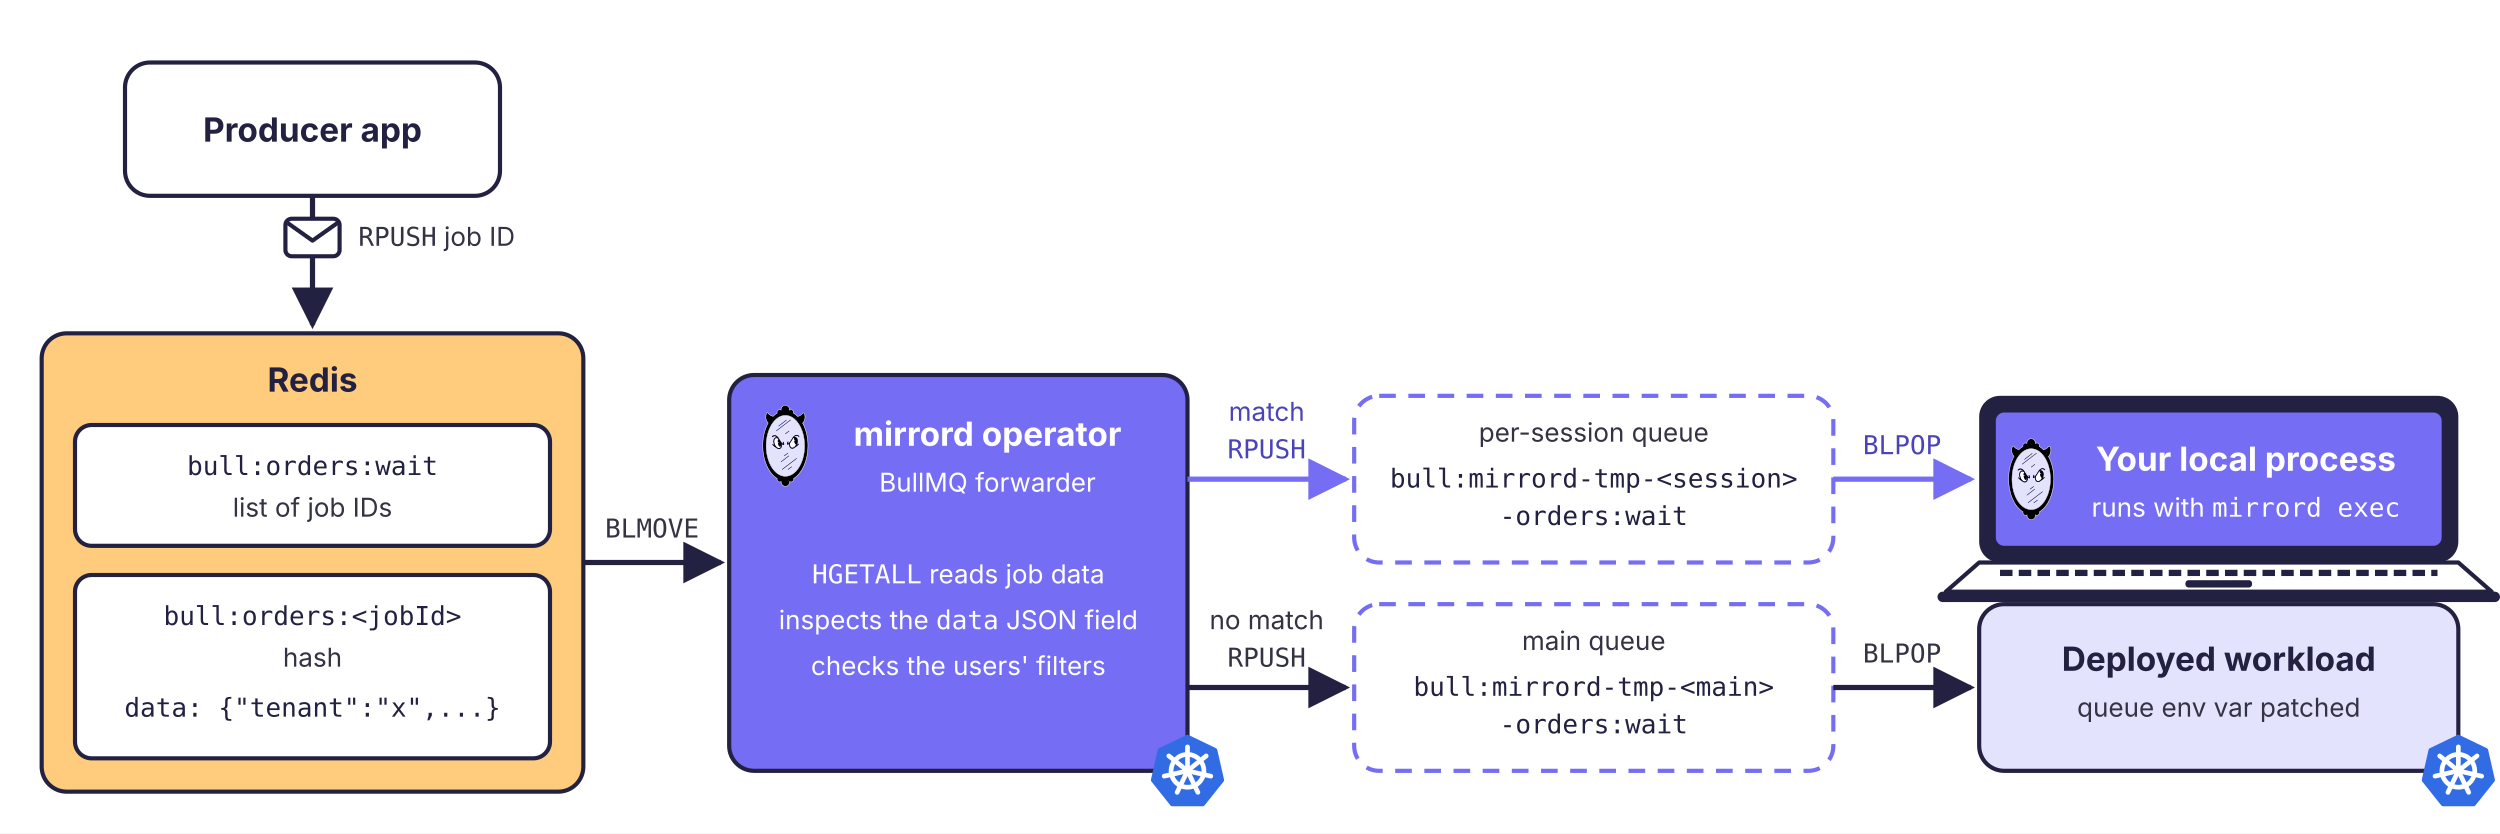
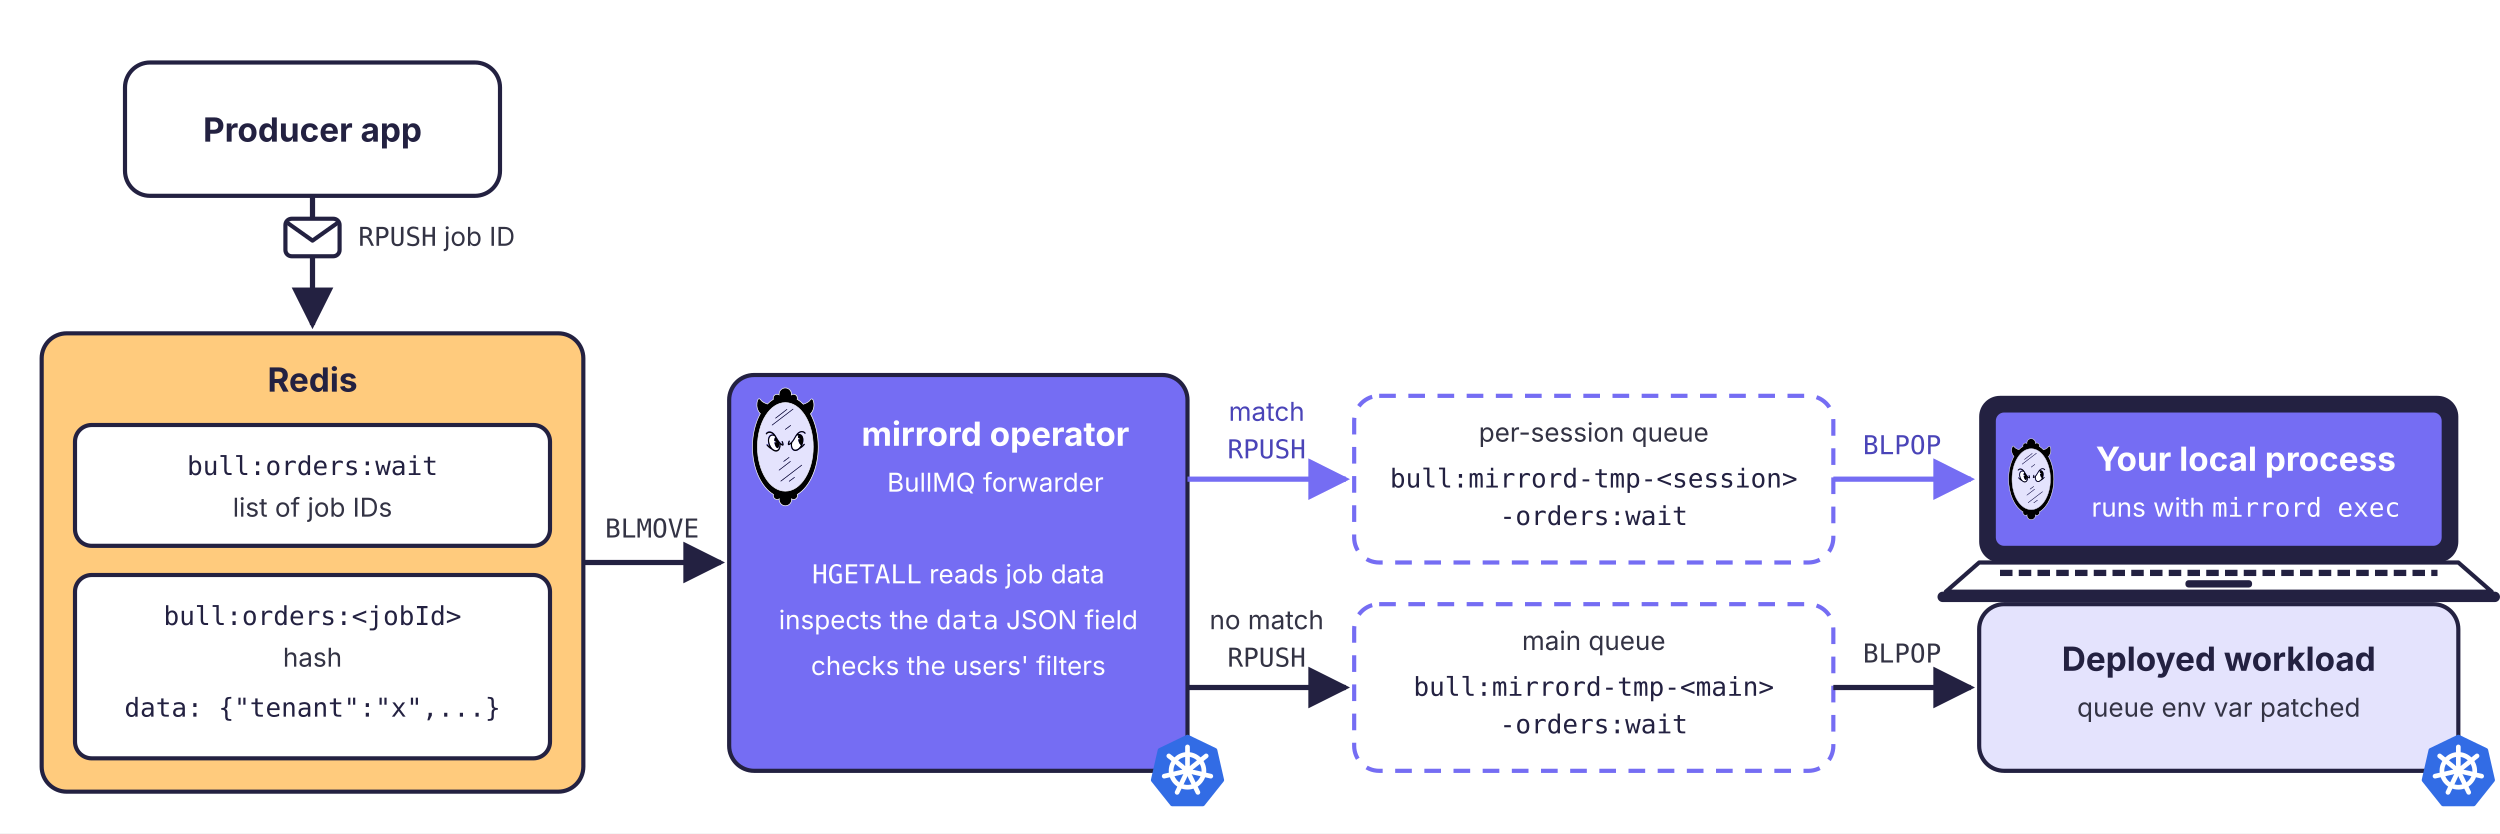
<svg xmlns="http://www.w3.org/2000/svg" viewBox="0 0 1200 400" width="1200" height="400" font-family="Inter, Helvetica, Arial, sans-serif" role="img" aria-labelledby="t d">
  <defs>
    <marker id="arrow" viewBox="0 0 10 10" refX="9" refY="5" markerWidth="8" markerHeight="8" orient="auto-start-reverse">
      <path d="M0 0 L10 5 L0 10 z" fill="#232141" />
    </marker>
    <marker id="arrow-purple" viewBox="0 0 10 10" refX="9" refY="5" markerWidth="8" markerHeight="8" orient="auto-start-reverse">
      <path d="M0 0 L10 5 L0 10 z" fill="#756DF3" />
    </marker>
    <symbol id="k8s" viewBox="0 0 32 32">
      <polygon points="16.00,1.60 27.73,7.25 30.62,19.94 22.51,30.11 9.49,30.11 1.38,19.94 4.27,7.25" fill="#326CE5" stroke="#326CE5" stroke-width="2" stroke-linejoin="round" />
      <g fill="none" stroke="#ffffff" stroke-width="2" stroke-linecap="round">
        <circle cx="16" cy="16" r="7" />
        <line x1="16.00" y1="13.40" x2="16.00" y2="5.80" />
        <line x1="18.03" y1="14.38" x2="23.97" y2="9.64" />
        <line x1="18.53" y1="16.58" x2="25.94" y2="18.27" />
        <line x1="17.13" y1="18.34" x2="20.43" y2="25.19" />
        <line x1="14.87" y1="18.34" x2="11.57" y2="25.19" />
        <line x1="13.47" y1="16.58" x2="6.06" y2="18.27" />
        <line x1="13.97" y1="14.38" x2="8.03" y2="9.64" />
      </g>
      <circle cx="16" cy="16" r="2.4" fill="#ffffff" />
    </symbol>
    <symbol id="mirrord" viewBox="97 61 391 696">
      <path fill="#ffffff" d="M255.6,387c4.1,19.1-0.9,36.1-12,40.5c-8.2,3.2-17.8,0-26.5-8.2c-0.3-0.6-0.9-0.9-1.5-1.2c0,0,0,0-0.3-0.3 c-5.5-5.6-10.5-13.2-14-22c-4.7-11.5-6.1-23.2-4.4-33.5c1.8-9.4,6.1-16.1,12.8-18.8c5.5-2.3,12.5-1.5,19.3,2.6 c1.5,2.3,2.6,4.4,3.8,6.2c-4.1,2.6-6.4,10.3-6.4,20.3l3.2,1.8l11.1,6.5l-12.5,1.5h-0.9c0.3,1.2,0.3,2.3,0.6,3.5 c3.2,17.9,12,31.1,19,29.7c6.4-1.2,9.6-14.4,7.6-30.2C255.3,386.4,255.6,386.7,255.6,387z" />
      <path fill="#ffffff" d="M384,398.4c-3.2,6.8-7.3,12.3-12,17c0,0,0,0-0.3,0c-0.6,0.3-0.9,0.9-1.2,1.2c-8.7,7.9-18.4,11.5-26.5,8.2 c-11.1-4.7-16-21.4-12-40.5c1.5-1.8,3.2-3.8,4.7-5.6c5-6.5,9-13.2,12.8-20l1.2-2.1c1.2-1.8,2-3.8,3.2-5.6c1.2-2.1,2.6-4.4,4.4-7 c3.5-2.1,6.7-3.2,9.9-3.8c-2,4.7-2.3,10.3-2.3,15.3l3.2,1.8l11.1,6.5l-12.5,1.5h-0.9c0.3,1.2,0.3,2.3,0.6,3.8 C370.5,384.6,377.5,397,384,398.4z" />
      <path fill="#E4E3FD" d="M405,391.7c-1.5-1.2-3.8-0.9-5,0.6c-3.2,4.1-7,7.9-11.1,11.5c1.2-2.3,2.6-5,3.5-7.6 c5.3-12.6,6.7-25.8,4.7-37.3c-2.3-12-8.2-20.6-16.9-24.1c-4.1-1.8-8.8-2.1-13.7-1.2c4.4-4.4,10.2-8.5,17.5-10 c8.2-1.5,16.6,1.5,20.4,7.3c1.2,1.5,3.2,2.1,5,0.9c1.5-1.2,2-3.2,0.9-4.7c-5.5-8.2-16.6-12.3-27.4-10c-11.1,2.1-19.3,9.7-24.2,15.6 c-2,2.3-3.8,5-5.5,7.3c-2,2.9-3.5,5.6-5,8.2c-1.2,2.1-2.3,3.8-3.2,5.6l-1.2,2.1c-3.8,6.5-7.6,13.2-12.3,19.1 c-5.8,7.6-11.7,12.9-18.4,16.7c0.6-5,2-9.7,4.4-14.1c0.9-1.8,0.3-3.8-1.5-4.7c-1.7-0.9-3.8-0.3-4.7,1.5c-2.9,5.6-4.7,11.5-5.3,17.6 c0,0.9-0.3,3.5,1.5,5.6c1.2,1.2,2.3,1.8,4.1,1.8c1.5,0,2.9-0.3,4.4-1.5c2.6-1.5,5.3-3.2,7.9-5.3c-1.7,18.5,5,34.1,17.5,39.3 c2.9,1.2,5.8,1.8,8.8,1.8c8.5,0,17.5-4.4,25.4-12c11.4-6.2,21.6-14.4,29.5-24.7C406.7,395.2,406.4,392.8,405,391.7z M292.1,149.1 c90.1,0,163.6,116.6,163.6,259.6s-73.5,259.6-163.6,259.6c-90.4,0-163.6-116.6-163.6-259.6S201.9,149.1,292.1,149.1z M389.5,517.3 c0.9-0.6,0.9-1.8,0.3-2.3c-0.6-0.9-1.8-0.9-2.3-0.3l-122.5,93.7c-0.9,0.6-0.9,1.8-0.3,2.3c0.3,0.3,0.9,0.6,1.5,0.6 c0.3,0,0.9,0,1.2-0.3L389.5,517.3z M346.9,589c0.9-0.6,0.9-1.8,0.3-2.3c-0.6-0.9-1.8-0.9-2.3-0.3l-31.2,23.2 c-0.9,0.6-0.9,1.8-0.3,2.3c0.3,0.6,0.9,0.9,1.5,0.9c0.3,0,0.6-0.3,0.9-0.3L346.9,589z M338.2,189.1c0.9-0.6,0.9-1.8,0.3-2.3 c-0.6-0.9-1.8-0.9-2.3-0.3l-122.5,93.4c-0.9,0.6-0.9,1.8-0.3,2.3c0.3,0.3,0.9,0.6,1.5,0.6c0.3,0,0.9,0,0.9-0.3L338.2,189.1z M324.4,284.5c0.9-0.6,0.9-1.8,0.3-2.3c-0.6-0.9-1.7-0.9-2.3-0.3l-31.2,22.9c-0.9,0.6-0.9,1.8-0.3,2.3c0.3,0.6,0.9,0.6,1.5,0.6 c0.3,0,0.6,0,0.9-0.3L324.4,284.5z M322.7,495.9c0.9-0.6,0.9-1.8,0.3-2.3c-0.6-0.9-1.8-0.9-2.3-0.3l-66.2,50.8 c-0.9,0.6-0.9,1.8-0.3,2.3c0.3,0.3,0.9,0.6,1.5,0.6c0.3,0,0.6,0,0.9-0.3L322.7,495.9z M314.8,472.4c0.9-0.6,0.9-1.8,0.3-2.3 c-0.6-0.9-1.8-0.9-2.3-0.3L281.6,493c-0.9,0.6-0.9,1.8-0.3,2.3c0.3,0.6,0.9,0.9,1.5,0.9c0.3,0,0.9-0.3,0.9-0.3L314.8,472.4z M302.3,190.5c0.9-0.6,0.9-1.8,0.3-2.3c-0.6-0.9-1.7-0.9-2.3-0.3L234,239c-0.9,0.6-0.9,1.8-0.3,2.3c0.3,0.3,0.9,0.6,1.5,0.6 c0.3,0,0.9,0,1.2-0.3L302.3,190.5z M280.1,399.6c1.8-2.1,1.5-4.7,1.5-5.6c-0.6-6.2-2.3-12.3-5-17.9c-0.9-1.8-2.9-2.3-4.7-1.5 c-1.8,0.9-2.3,2.9-1.5,4.7c2.3,4.4,3.8,9.4,4.4,14.1c-6.4-3.8-12.5-9.4-18.4-16.7c-4.7-6.2-8.8-12.9-12.3-19.1l-1.5-2.3 c-1.2-1.8-2-3.8-3.2-5.6c-1.5-2.3-2.9-5.3-5-8.2c0,0,0,0,0-0.3c-1.5-2.3-3.5-5-5.5-7.3c-5-5.9-13.1-13.2-24.2-15.6 c-10.8-2.1-21.9,2.1-27.4,10c-1.2,1.5-0.6,3.8,0.9,4.7c1.5,1.2,3.8,0.6,4.7-0.9c4.1-5.9,12.5-8.8,20.4-7.3 c7.3,1.5,13.1,5.9,17.5,10c-4.7-0.9-9.3-0.3-13.7,1.2c-8.8,3.5-14.6,12-16.9,24.1c-2,11.5-0.3,24.7,4.7,37.3 c1.2,2.6,2.3,5.3,3.5,7.6c-4.1-3.5-7.9-7.3-11.1-11.5c-1.2-1.5-3.5-1.8-5-0.6c-1.5,1.2-1.8,3.5-0.6,5c8.2,10,18.4,18.5,29.5,24.7 c7.9,7.6,16.9,11.7,25.7,11.7c2.9,0,6.1-0.6,8.8-1.8c12.5-5.3,19-20.6,17.5-39.3c2.6,2.1,5,3.8,7.9,5.3c1.5,0.9,2.9,1.2,4.4,1.2 C277.8,401.4,279.2,400.8,280.1,399.6z" />
      <path d="M439.4,215.2c29.5,54,45.5,122.4,45.5,193.8c0,123.6-49,234.9-122.8,279.2c0.6,2.1,1.2,4.4,1.2,6.8 c0,12.3-10.2,22.6-22.5,22.6c-4.4,0-8.8-1.2-12.3-3.5c0.3,1.2,0.3,2.6,0.3,3.8c0,20.3-16.3,36.7-36.5,36.7s-36.5-16.4-36.5-36.7 c0-1.2,0-2.6,0.3-3.8c-3.5,2.3-7.9,3.5-12.3,3.5c-12.3,0-22.5-10-22.5-22.6c0-2.3,0.3-4.7,1.2-6.8C148.6,643.6,99.3,532.3,99.3,409 c0-71.9,16.3-140.9,46.4-195.3c-1.5-0.9-2.3-2.1-3.5-3.2c-9.9-11.2-15.5-26.4-16.9-42.6c-0.6-11.5,0.9-23.2,5-33.8 c0.6-1.8,2.6-6.8,7.6-7.3c5.3-0.6,8.5,3.8,11.4,7.9c1.2,1.5,2.3,2.9,2.9,3.8c5.5,5.3,12.5,9.7,21.6,13.8c4.4,2.1,9,3.8,13.4,5.3 c11.1-11.2,22.8-20.6,35-27.9c-0.6-2.3-1.2-4.4-1.2-6.8c0-12.3,10.2-22.6,22.5-22.6c4.4,0,8.8,1.2,12.3,3.5c0-1.2-0.3-2.6-0.3-3.8 c0-20.3,16.3-36.7,36.5-36.7c20.1,0,36.5,16.4,36.5,36.7c0,1.2,0,2.6-0.3,3.8c3.5-2.3,7.9-3.5,12.3-3.5c12.5,0,22.5,10.3,22.5,22.6 c0,2.3-0.3,4.7-1.2,6.8c12.5,7.6,24.8,17.3,36.2,29.1c4.7-1.5,9-3.2,13.7-5.3c9-4.1,16-8.5,21.6-13.8c0.9-0.9,2-2.3,2.9-3.8 c2.9-4.1,6.1-8.5,11.4-7.9c5,0.6,7,5.6,7.6,7.3c4.1,10.6,5.5,22.3,4.7,33.8c-1.2,15.9-7,31.4-16.9,42.6 C442.3,212.6,441.1,214,439.4,215.2z M455.7,409c0-143.3-73.5-259.6-163.6-259.6c-90.4,0-163.6,116.6-163.6,259.6 c0,143,73.5,259.6,163.6,259.6C382.5,668.6,455.7,552,455.7,409z" />
      <path fill="#ffffff" d="M292.4,756.6c-21.2,0-38.5-17.4-38.5-38.7c0-0.1,0-0.2,0-0.3c-3,1.3-6.5,2-10,2c-13.5,0-24.5-11-24.5-24.6 c0-2.2,0.2-4.2,0.7-5.9c-36.1-22.2-66.8-60.3-88.9-110.2C109,528.5,97.3,469.7,97.3,409c0-71.5,16.3-140.6,45.8-194.7 c-0.6-0.5-1.1-1-1.5-1.5c-0.3-0.3-0.5-0.6-0.8-0.8l-0.1-0.1c-9.7-10.9-15.9-26.4-17.4-43.7c-0.6-12.5,1.1-24.4,5.1-34.7 c0.8-2.3,3.2-7.9,9.2-8.6c6.5-0.7,10.4,4.7,13.2,8.7c1.1,1.4,2.2,2.8,2.9,3.7c5.3,5,11.9,9.2,20.9,13.3c3.5,1.7,7.6,3.3,12.1,4.8 c10.7-10.7,21.9-19.6,33.2-26.5c-0.5-1.9-0.9-3.7-0.9-5.8c0-13.3,11.2-24.6,24.5-24.6c3.5,0,6.9,0.7,10,2c0-0.1,0-0.2,0-0.3 c0-21.3,17.3-38.7,38.5-38.7c21.2,0,38.5,17.4,38.5,38.7c0,0.1,0,0.2,0,0.3c3-1.3,6.5-2,10-2c13.5,0,24.5,11,24.5,24.6 c0,2.2-0.2,4.2-0.7,5.9c12.2,7.6,23.8,16.9,34.3,27.6c3.7-1.2,7.6-2.7,12.3-4.8c9-4.1,15.7-8.4,21-13.4c0.7-0.7,1.8-2,2.6-3.4 l0.1-0.1c2.8-4,6.7-9.5,13.2-8.8c6,0.7,8.5,6.3,9.3,8.7c4,10.4,5.7,22.4,4.8,34.5c-1.2,16.6-7.5,32.4-17.2,43.5c-0.4,1-1.3,2-2.4,3 c29,53.9,44.9,122.4,44.9,193.3c0,60.9-11.7,119.7-33.9,170.2c-22,49.9-52.6,87.9-88.6,110c0.5,1.9,0.8,3.8,0.8,5.8 c0,13.3-11.2,24.6-24.5,24.6c-3.5,0-6.9-0.7-10-2c0,0.1,0,0.2,0,0.3C330.8,739.2,313.6,756.6,292.4,756.6z M259.4,709.5l-1.2,5 c-0.2,0.9-0.2,2.3-0.2,3.3c0,19.1,15.5,34.7,34.5,34.7s34.5-15.6,34.5-34.7c0-1.1,0-2.4-0.2-3.3l-1.2-5l4.3,2.9 c3.1,2.1,7,3.2,11.1,3.2c11.1,0,20.5-9.4,20.5-20.6c0-2.1-0.5-4.2-1.1-6.2l-0.4-1.5l1.3-0.8c72.9-43.8,121.8-155.3,121.8-277.5 c0-70.8-16.1-139.3-45.3-192.8l-0.9-1.6l1.5-1c1.6-1.1,2.3-2.2,2.4-2.5l0.1-0.4l0.3-0.3c9.3-10.4,15.2-25.5,16.4-41.4 c0.9-11.6-0.7-22.9-4.5-32.9c-0.6-1.7-2.3-5.6-6-6.1c-3.8-0.4-6.3,2.6-9.5,7c-0.9,1.5-2.1,3-3.2,4.1c-5.7,5.4-12.7,9.9-22.2,14.2 c-5.4,2.4-9.7,4-13.9,5.4l-1.2,0.4l-0.9-0.9c-10.9-11.3-23-21-35.8-28.8l-1.5-0.9l0.7-1.6c0.7-1.6,1-3.5,1-6 c0-11.4-9.2-20.6-20.5-20.6c-4.1,0-8.1,1.1-11.1,3.2l-4.3,2.9l1.2-5c0.2-0.9,0.2-2.3,0.2-3.3c0-19.1-15.5-34.7-34.5-34.7 c-19,0-34.5,15.6-34.5,34.7c0,0.5,0.1,1.1,0.1,1.7c0.1,0.7,0.2,1.4,0.2,2.1v3.8l-3.1-2.1c-3.1-2.1-7-3.2-11.1-3.2 c-11.1,0-20.5,9.4-20.5,20.6c0,1.9,0.4,3.6,0.9,5.6l0.5,2.1l-1.3,0.8c-11.8,7.1-23.5,16.4-34.6,27.6l-0.9,0.9l-1.2-0.4 c-5.1-1.7-9.7-3.5-13.6-5.4c-9.5-4.3-16.5-8.8-22.1-14.2l-0.2-0.2l-0.1-0.2c-0.5-0.8-1.7-2.2-2.8-3.6l-0.1-0.1 c-3.1-4.4-5.7-7.5-9.5-7.1c-3.7,0.4-5.4,4.3-5.9,6c-3.8,9.8-5.5,21.2-4.9,33c1.5,16.4,7.3,31.1,16.4,41.3c0.3,0.3,0.6,0.6,0.9,0.9 c0.7,0.8,1.4,1.5,2.2,2l1.6,1l-0.9,1.7c-29.7,53.8-46.1,122.8-46.1,194.3c0,121.9,49.2,233.4,122.4,277.5l1.5,0.9l-0.7,1.6 c-0.7,1.6-1,3.5-1,6c0,11.4,9.2,20.6,20.5,20.6c4.1,0,8.1-1.1,11.1-3.2L259.4,709.5z M292.1,670.6c-91.3,0-165.6-117.3-165.6-261.6 s74.3-261.6,165.6-261.6c91.3,0,165.6,117.3,165.6,261.6S383.4,670.6,292.1,670.6z M292.1,151.4c-89.1,0-161.6,115.5-161.6,257.6 c0,68.8,16.9,133.5,47.7,182.3c30.6,48.5,71,75.2,113.9,75.2c89.1,0,161.6-115.5,161.6-257.6C453.7,267,381.2,151.4,292.1,151.4z" />
      <path d="M344.9,586.3c0.9-0.6,1.7-0.3,2.3,0.3c0.6,0.9,0.3,1.8-0.3,2.3l-31.2,23.2c-0.3,0.3-0.6,0.3-0.9,0.3 c-0.6,0-1.2-0.3-1.5-0.9c-0.6-0.9-0.3-1.8,0.3-2.3L344.9,586.3z" />
      <path d="M372,415.5c4.4-4.4,8.5-10.3,12-17c-6.4-1.8-13.4-13.8-16.3-29.7c-0.3-1.2-0.6-2.3-0.6-3.8h0.9l12.5-1.5l-11.1-6.5 l-3.2-1.8c0-5,0.3-10.6,2.3-15.3c-3.2,0.6-6.7,1.8-9.9,3.8c-1.8,2.3-3.2,5-4.4,7c-1.2,2.1-2.3,3.8-3.2,5.6l-1.2,2.1 c-3.8,6.5-7.9,13.5-12.8,20c-1.5,2.1-3.2,3.8-4.7,5.6c-4.1,19.1,0.9,35.8,12,40.5c8.2,3.2,17.8-0.3,26.5-8.2 C370.8,416.3,371.4,415.8,372,415.5z M410.5,326.8c1.2,1.5,0.9,3.8-0.9,4.7c-1.5,1.2-3.8,0.9-5-0.9c-4.1-5.9-12.5-8.8-20.4-7.3 c-7.3,1.5-13.1,5.9-17.5,10c4.7-0.9,9.3-0.3,13.7,1.2c8.8,3.5,14.9,12,16.9,24.1c2,11.5,0.3,24.7-4.7,37.3 c-1.2,2.6-2.3,5.3-3.5,7.6c4.1-3.5,7.9-7.3,11.1-11.5c1.2-1.5,3.5-1.8,5-0.6c1.5,1.2,1.7,3.5,0.6,5c-8.2,10.3-18.4,18.5-29.5,24.7 c-7.9,7.6-16.9,12-25.4,12c-3.2,0-6.1-0.6-8.8-1.8c-12.5-5.3-19-20.6-17.5-39.3c-2.6,2.1-5.3,3.8-7.9,5.3c-1.5,0.9-3.2,1.5-4.4,1.5 c-1.5,0-2.9-0.6-4.1-1.8c-1.7-2.1-1.5-4.7-1.5-5.6c0.6-6.2,2.3-12,5.3-17.6c0.9-1.8,2.9-2.3,4.7-1.5c1.8,0.9,2.3,2.9,1.5,4.7 c-2.3,4.4-3.8,9.4-4.4,14.1c6.4-3.8,12.5-9.4,18.4-16.7c4.7-6.2,8.8-12.6,12.3-19.1l1.2-2.1c1.2-2.1,2.3-3.8,3.2-5.6 c1.5-2.3,2.9-5.3,5-8.2c1.8-2.3,3.5-5,5.5-7.3c5-5.9,13.4-13.2,24.2-15.6C393.9,314.5,405,318.6,410.5,326.8z" />
      <path d="M324.4,284.5l-31.5,23.2c-0.3,0.3-0.6,0.3-0.9,0.3c-0.6,0-1.2-0.3-1.5-0.6c-0.6-0.9-0.3-1.8,0.3-2.3l31.2-23.2 c0.9-0.6,1.7-0.3,2.3,0.3C325.6,282.7,325.3,283.9,324.4,284.5z" />
      <path d="M312.8,469.5c0.9-0.6,1.8-0.3,2.3,0.3c0.6,0.9,0.3,1.8-0.3,2.3l-31.2,23.2c-0.3,0.3-0.6,0.3-0.9,0.3 c-0.6,0-1.2-0.3-1.5-0.9c-0.6-0.9-0.3-1.8,0.3-2.3L312.8,469.5z" />
      <path d="M387.5,514.7c0.9-0.6,1.8-0.3,2.3,0.3c0.6,0.9,0.3,1.8-0.3,2.3L267,611c-0.3,0.3-0.6,0.3-1.2,0.3c-0.6,0-1.2-0.3-1.5-0.6 c-0.6-0.9-0.6-1.8,0.3-2.3L387.5,514.7z" />
      <path d="M320.7,493c0.9-0.6,1.8-0.3,2.3,0.3c0.6,0.9,0.6,1.8-0.3,2.3l-66.2,51.1c-0.3,0.3-0.6,0.3-0.9,0.3c-0.6,0-1.2-0.3-1.5-0.6 c-0.6-0.9-0.6-1.8,0.3-2.3L320.7,493z" />
      <path d="M300.2,187.9c0.9-0.6,1.7-0.3,2.3,0.3c0.6,0.9,0.6,1.8-0.3,2.3l-65.9,51.1c-0.3,0.3-0.6,0.3-1.2,0.3 c-0.6,0-0.9-0.3-1.5-0.6c-0.6-0.9-0.3-1.8,0.3-2.3L300.2,187.9z" />
      <path d="M213.6,279.8l122.5-93.7c0.6-0.6,1.8-0.3,2.3,0.3c0.6,0.9,0.3,1.8-0.3,2.3l-122.5,93.7c-0.3,0.3-0.6,0.3-0.9,0.3 c-0.6,0-1.2-0.3-1.5-0.6C212.7,281.6,212.7,280.4,213.6,279.8z" />
      <path d="M243.9,427.5c11.1-4.4,16-21.4,12-40.5c-0.3-0.3-0.6-0.6-0.9-0.9c2,15.9-1.2,29.1-7.6,30.2c-7.3,1.5-15.8-12-19-29.7 c-0.3-1.2-0.3-2.3-0.6-3.5h0.9l12.5-1.5l-11.1-6.5l-3.2-1.8c0-10,2.3-17.6,6.4-20.3c-1.2-2.1-2.3-4.1-3.8-6.2 c-7-4.1-13.7-5-19.3-2.6c-6.4,2.6-11.1,9.4-12.8,18.8c-1.8,10-0.3,22,4.4,33.5c3.5,8.8,8.5,16.4,14,22c0,0,0.3,0,0.3,0.3 c0.6,0.3,1.2,0.9,1.5,1.2C225.9,427.2,235.8,430.7,243.9,427.5z M204.9,319.1c11.1,2.1,19.3,9.7,24.2,15.6c2,2.3,3.8,5,5.5,7.3 c0,0,0,0,0,0.3c2,2.9,3.5,5.6,5,8.2c1.2,1.8,2,3.5,3.2,5.6l1.5,2.3c3.8,6.5,7.6,12.9,12.3,19.1c5.8,7.3,11.7,12.9,18.4,16.7 c-0.6-5-2-9.7-4.4-14.1c-0.9-1.8-0.3-3.8,1.5-4.7c1.8-0.9,3.8-0.3,4.7,1.5c2.9,5.6,4.7,11.5,5,17.9c0,0.9,0.3,3.5-1.5,5.6 c-1.2,1.2-2.6,1.8-4.1,1.8c-1.5,0-2.9-0.6-4.4-1.2c-2.6-1.5-5.3-3.2-7.9-5.3c1.7,18.5-5,34.1-17.5,39.3c-2.9,1.2-5.8,1.8-8.8,1.8 c-8.5,0-17.5-4.4-25.7-11.7c-11.4-6.2-21.6-14.7-29.5-24.7c-1.2-1.5-0.9-3.8,0.6-5c1.5-1.2,3.8-0.9,5,0.6c3.2,4.1,7,7.9,11.1,11.5 c-1.2-2.3-2.6-5-3.5-7.6c-5-12.6-6.7-25.8-4.7-37.3c2-12,8.2-20.6,16.9-24.1c4.1-1.8,8.8-2.1,13.7-1.2c-4.4-4.4-10.2-8.8-17.5-10 c-8.2-1.5-16.6,1.5-20.4,7.3c-1.2,1.5-3.2,2.1-4.7,0.9c-1.5-1.2-2-3.2-0.9-4.7C183,320.9,194.1,317.1,204.9,319.1z" />
    </symbol>
    <symbol id="envelope" viewBox="0 0 28 20">
      <rect x="1" y="1" width="26" height="18" rx="3" fill="#ffffff" stroke="#232141" stroke-width="2" />
      <path d="M2 3 L14 11.5 L26 3" fill="none" stroke="#232141" stroke-width="2" stroke-linejoin="round" />
    </symbol>
  </defs>
  <rect x="0" y="0" width="1200" height="400" fill="#ffffff" />
  <rect x="60" y="30" width="180" height="64" rx="12" fill="#ffffff" stroke="#232141" stroke-width="2" />
  <text x="150" y="68" font-size="16" font-weight="700" fill="#232141" text-anchor="middle">Producer app</text>
  <line x1="150" y1="94" x2="150" y2="156" stroke="#232141" stroke-width="2.5" marker-end="url(#arrow)" />
  <use href="#envelope" x="136" y="104" width="28" height="20" />
  <text x="172" y="118" font-size="12.5" fill="#333344">
    <tspan font-family="Menlo, Consolas, monospace">RPUSH</tspan> job ID</text>
  <rect x="20" y="160" width="260" height="220" rx="12" fill="#FFCB7D" stroke="#232141" stroke-width="2" />
  <text x="150" y="188" font-size="16" font-weight="700" fill="#232141" text-anchor="middle">Redis</text>
  <rect x="36" y="204" width="228" height="58" rx="8" fill="#ffffff" stroke="#232141" stroke-width="2" />
  <text x="150" y="228" font-size="12.5" font-family="Menlo, Consolas, monospace" fill="#232141" text-anchor="middle">bull:orders:wait</text>
  <text x="150" y="248" font-size="12.5" fill="#333344" text-anchor="middle">list of job IDs</text>
  <rect x="36" y="276" width="228" height="88" rx="8" fill="#ffffff" stroke="#232141" stroke-width="2" />
  <text x="150" y="300" font-size="12.5" font-family="Menlo, Consolas, monospace" fill="#232141" text-anchor="middle">bull:orders:&lt;jobId&gt;</text>
  <text x="150" y="320" font-size="12.5" fill="#333344" text-anchor="middle">hash</text>
  <text x="150" y="344" font-size="12.5" font-family="Menlo, Consolas, monospace" fill="#232141" text-anchor="middle">data: {"tenant":"x",...}</text>
  <line x1="280" y1="270" x2="346" y2="270" stroke="#232141" stroke-width="2.5" marker-end="url(#arrow)" />
  <text x="313" y="258" font-size="12.5" font-family="Menlo, Consolas, monospace" fill="#333344" text-anchor="middle">BLMOVE</text>
  <rect x="350" y="180" width="220" height="190" rx="12" fill="#756DF3" stroke="#232141" stroke-width="2" />
-   <use href="#mirrord" x="366" y="194" width="22" height="40" />
-   <text x="474" y="214" font-size="16" font-weight="700" fill="#ffffff" text-anchor="middle">mirrord operator</text>
-   <text x="474" y="236" font-size="12.5" fill="#ffffff" text-anchor="middle">BullMQ forwarder</text>
+   <use href="#mirrord" x="361.0" y="186.0" width="32.0" height="57.0" />
+   <text x="477.8" y="214" font-size="16" font-weight="700" fill="#ffffff" text-anchor="middle">mirrord operator</text>
+   <text x="477.8" y="236" font-size="12.5" fill="#ffffff" text-anchor="middle">BullMQ forwarder</text>
  <text x="460" y="280" font-size="12.5" fill="#ffffff" text-anchor="middle">
    <tspan font-family="Menlo, Consolas, monospace">HGETALL</tspan> reads job data</text>
  <text x="460" y="302" font-size="12.5" fill="#ffffff" text-anchor="middle">inspects the <tspan font-family="Menlo, Consolas, monospace">data</tspan> JSON field</text>
  <text x="460" y="324" font-size="12.5" fill="#ffffff" text-anchor="middle">checks the users' filters</text>
  <line x1="570" y1="230" x2="646" y2="230" stroke="#756DF3" stroke-width="2.5" marker-end="url(#arrow-purple)" />
  <text x="608" y="202" font-size="12.5" fill="#4a44b8" text-anchor="middle">match</text>
  <text x="608" y="220" font-size="12.5" font-family="Menlo, Consolas, monospace" fill="#4a44b8" text-anchor="middle">RPUSH</text>
  <rect x="650" y="190" width="230" height="80" rx="12" fill="#ffffff" stroke="#756DF3" stroke-width="2" stroke-dasharray="8 6" />
  <text x="765" y="212" font-size="12.5" fill="#333344" text-anchor="middle">per-session queue</text>
  <text x="765" y="234" font-size="12.5" font-family="Menlo, Consolas, monospace" fill="#232141" text-anchor="middle">bull:mirrord-tmp-&lt;session&gt;</text>
  <text x="765" y="252" font-size="12.5" font-family="Menlo, Consolas, monospace" fill="#232141" text-anchor="middle">-orders:wait</text>
  <line x1="880" y1="230" x2="946" y2="230" stroke="#756DF3" stroke-width="2.5" marker-end="url(#arrow-purple)" />
  <text x="913" y="218" font-size="12.5" font-family="Menlo, Consolas, monospace" fill="#4a44b8" text-anchor="middle">BLPOP</text>
  <rect x="950" y="190" width="230" height="80" rx="10" fill="#232141" />
  <rect x="958" y="198" width="214" height="64" rx="4" fill="#756DF3" />
  <path d="M950 270 H1180 L1196 284 H934 Z" fill="#ffffff" stroke="#232141" stroke-width="2" stroke-linejoin="round" />
  <line x1="960" y1="275" x2="1170" y2="275" stroke="#232141" stroke-width="3" stroke-dasharray="6 3" />
  <rect x="1049" y="278.5" width="32" height="3.5" rx="1.5" fill="#232141" />
  <rect x="930" y="284" width="270" height="5" rx="2.5" fill="#232141" />
  <use href="#mirrord" x="964" y="210" width="22" height="40" />
  <text x="1078" y="226" font-size="16" font-weight="700" fill="#ffffff" text-anchor="middle">Your local process</text>
  <text x="1078" y="248" font-size="12.5" fill="#ffffff" text-anchor="middle">runs with <tspan font-family="Menlo, Consolas, monospace">mirrord exec</tspan>
  </text>
  <line x1="570" y1="330" x2="646" y2="330" stroke="#232141" stroke-width="2.5" marker-end="url(#arrow)" />
  <text x="608" y="302" font-size="12.5" fill="#333344" text-anchor="middle">no match</text>
  <text x="608" y="320" font-size="12.5" font-family="Menlo, Consolas, monospace" fill="#333344" text-anchor="middle">RPUSH</text>
  <rect x="650" y="290" width="230" height="80" rx="12" fill="#ffffff" stroke="#756DF3" stroke-width="2" stroke-dasharray="8 6" />
  <text x="765" y="312" font-size="12.5" fill="#333344" text-anchor="middle">main queue</text>
  <text x="765" y="334" font-size="12.5" font-family="Menlo, Consolas, monospace" fill="#232141" text-anchor="middle">bull:mirrord-tmp-&lt;main&gt;</text>
  <text x="765" y="352" font-size="12.5" font-family="Menlo, Consolas, monospace" fill="#232141" text-anchor="middle">-orders:wait</text>
  <line x1="880" y1="330" x2="946" y2="330" stroke="#232141" stroke-width="2.5" marker-end="url(#arrow)" />
  <text x="913" y="318" font-size="12.5" font-family="Menlo, Consolas, monospace" fill="#333344" text-anchor="middle">BLPOP</text>
  <rect x="950" y="290" width="230" height="80" rx="12" fill="#E4E3FD" stroke="#232141" stroke-width="2" />
  <text x="1065" y="322" font-size="16" font-weight="700" fill="#232141" text-anchor="middle">Deployed workload</text>
  <text x="1065" y="344" font-size="12.5" fill="#333344" text-anchor="middle">queue env var patched</text>
  <use href="#k8s" x="552" y="352" width="36" height="36" />
  <use href="#k8s" x="1162" y="352" width="36" height="36" />
</svg>
